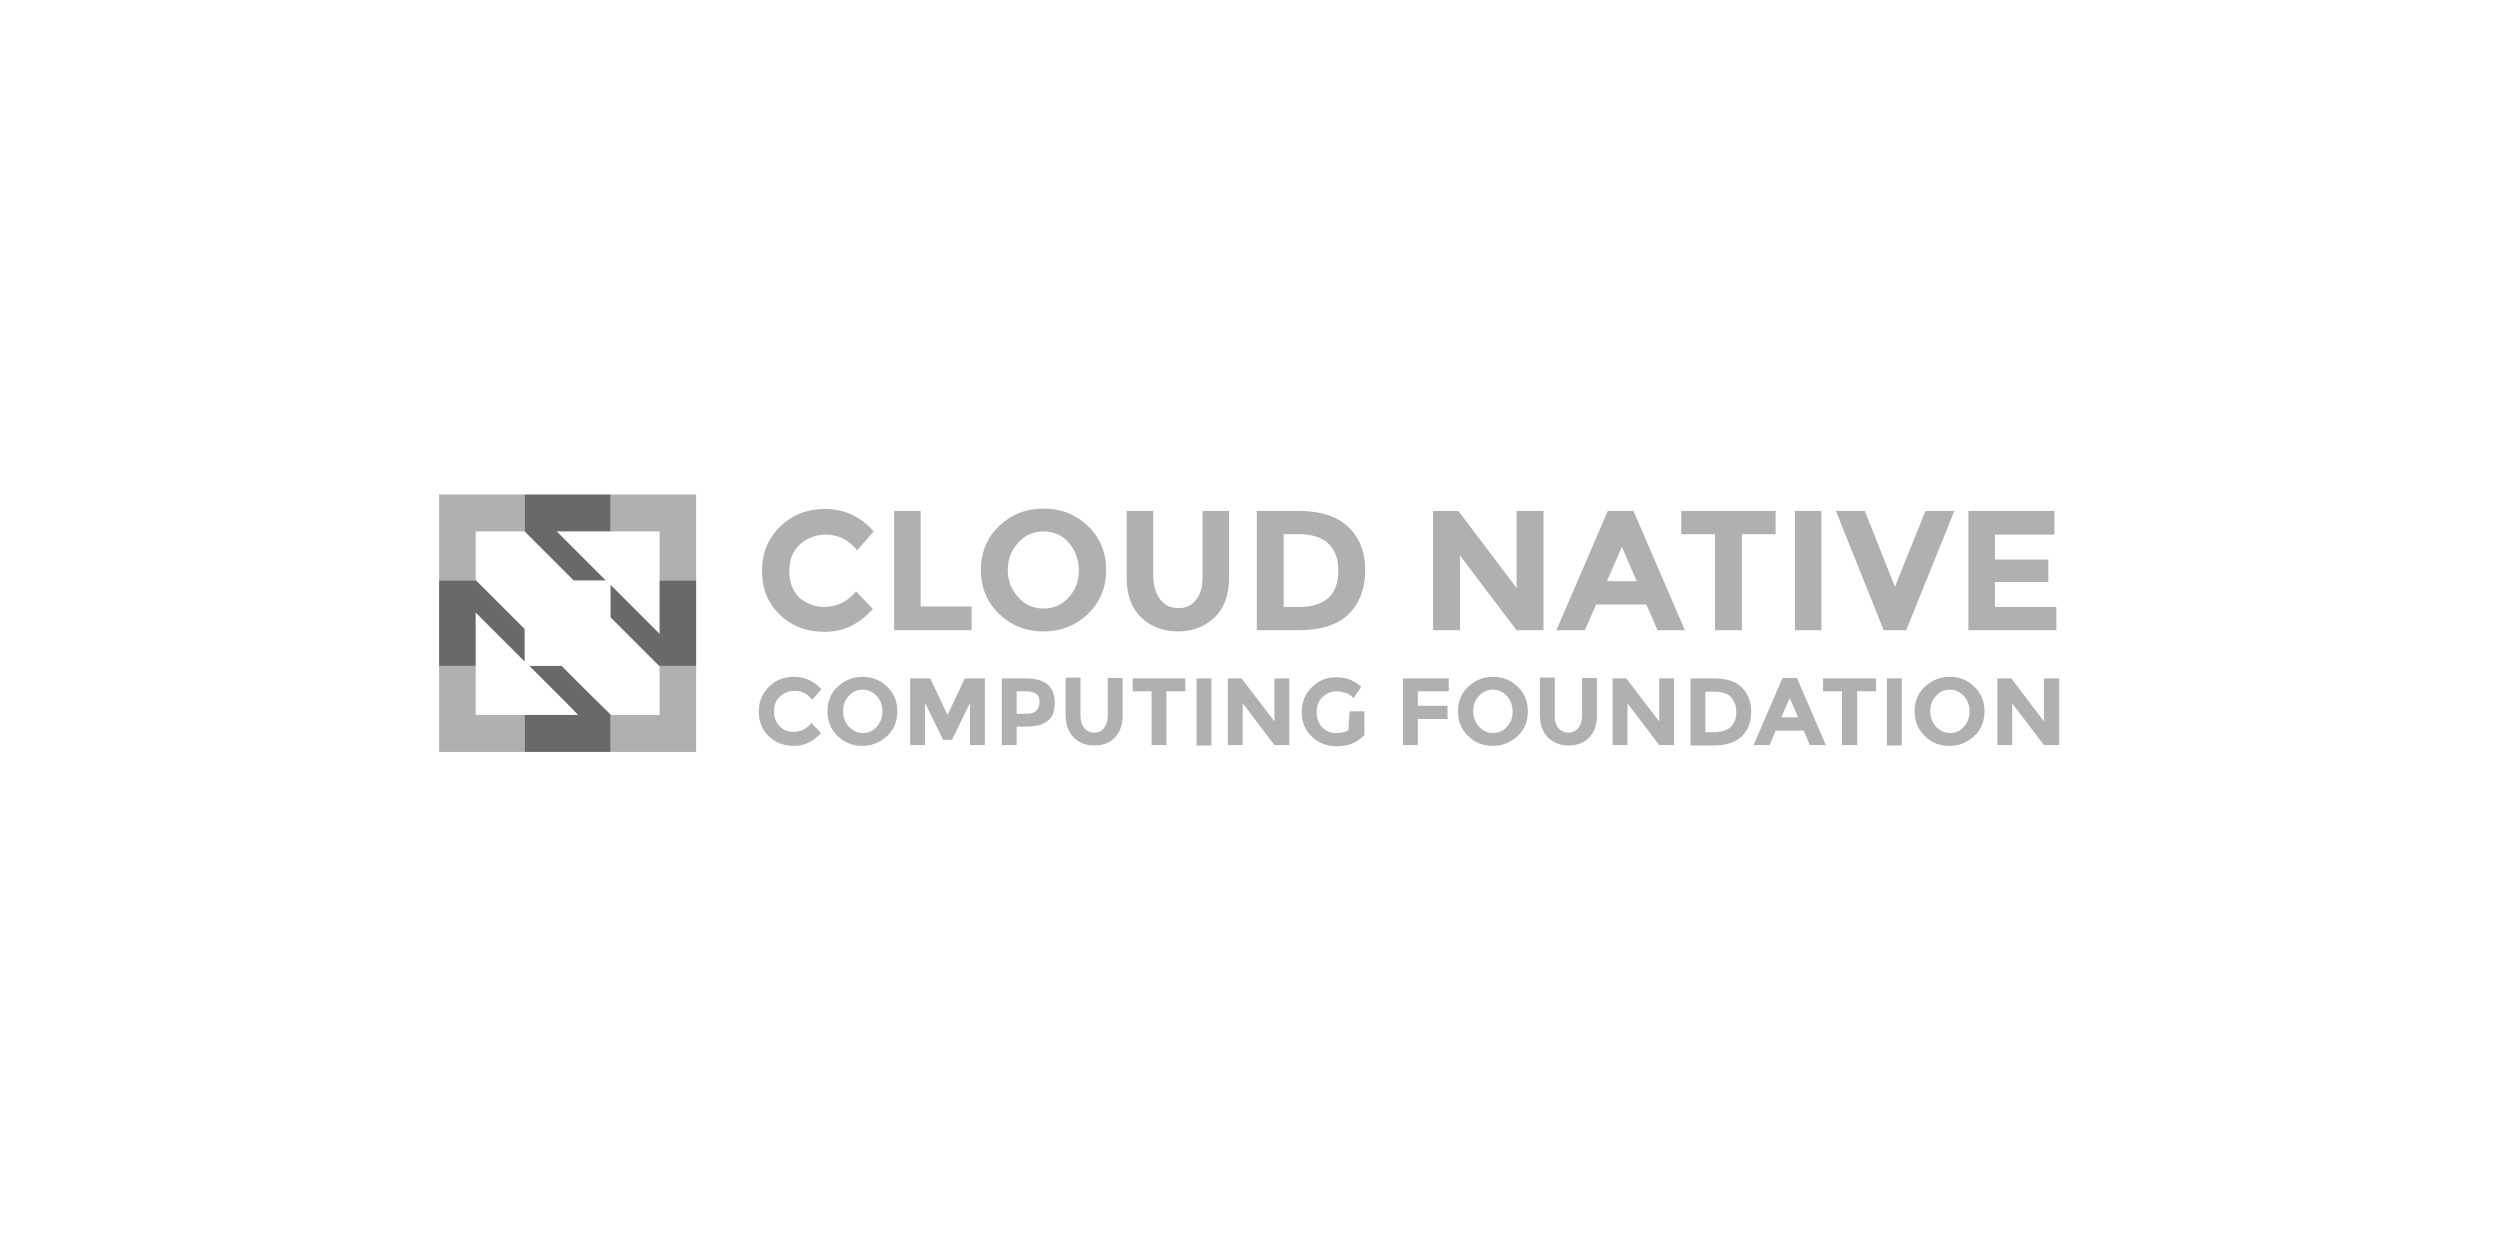
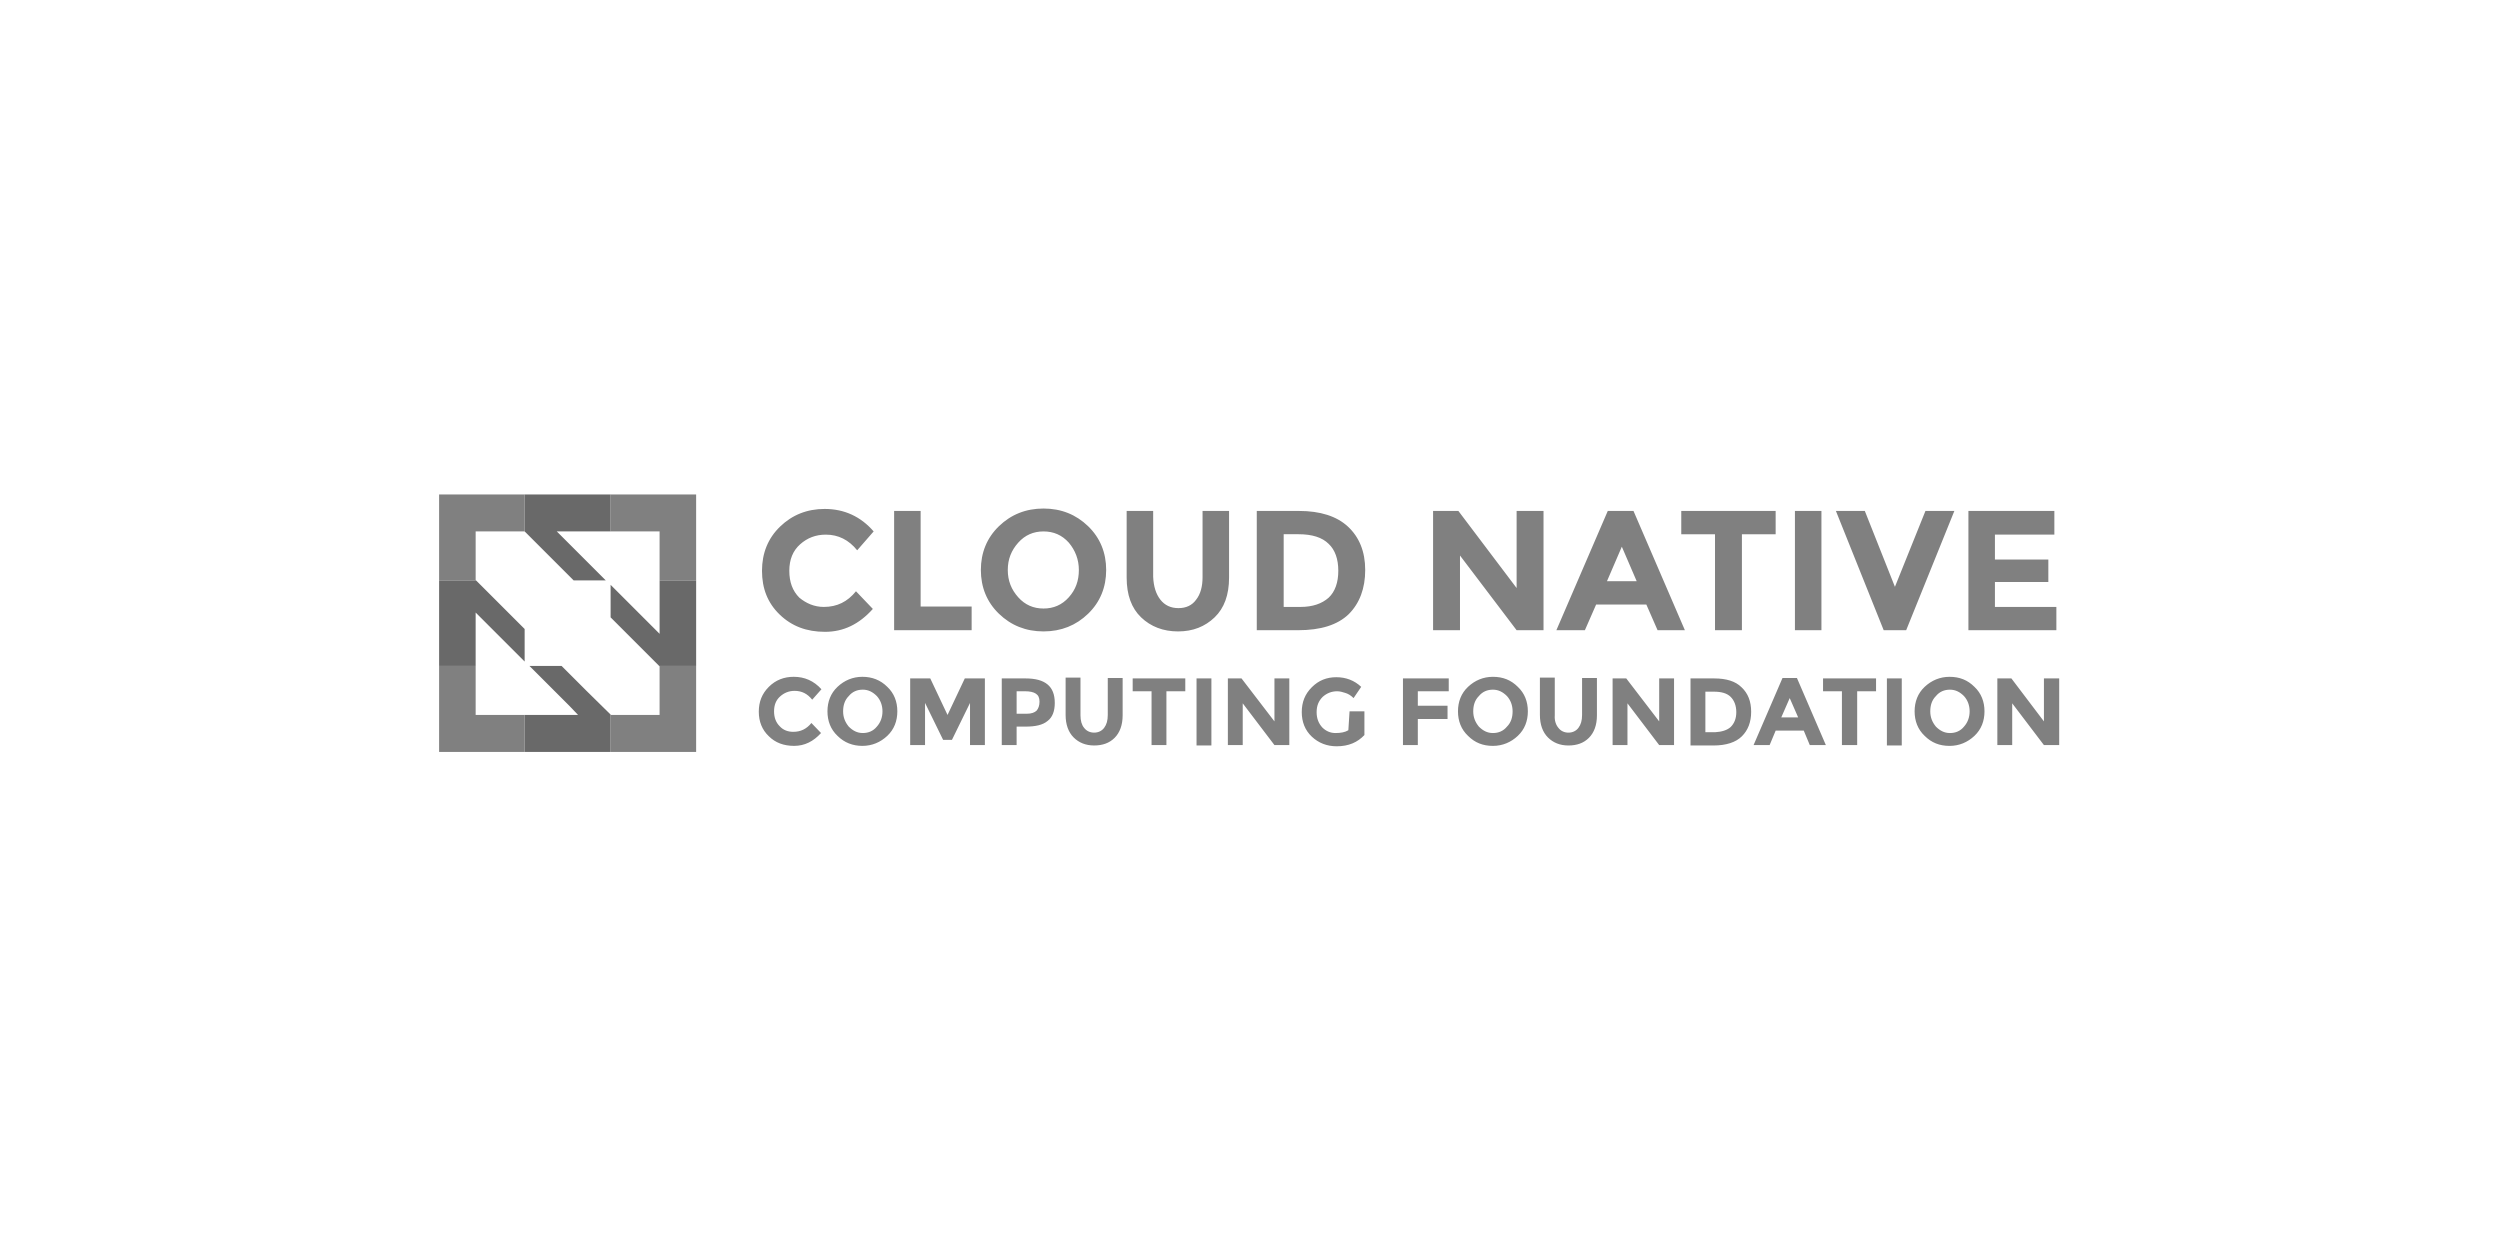
<svg xmlns="http://www.w3.org/2000/svg" viewBox="0 0 400 200">
  <g fill="none" fill-rule="nonzero">
-     <path fill="#b0b0b0" d="M131.815 97.108c2.12 0 3.791-.835 5.141-2.506l2.699 2.827c-2.185 2.442-4.691 3.663-7.647 3.663-2.956 0-5.333-.9-7.261-2.763-1.928-1.863-2.827-4.177-2.827-7.004 0-2.827.964-5.205 2.892-7.068 1.928-1.863 4.305-2.827 7.133-2.827 3.149 0 5.783 1.221 7.839 3.598l-2.635 3.02c-1.349-1.671-3.02-2.506-5.012-2.506-1.606 0-2.956.514-4.112 1.542-1.157 1.028-1.735 2.442-1.735 4.241 0 1.799.514 3.213 1.606 4.305 1.092.9 2.378 1.478 3.92 1.478zm11.245 3.727V81.751h4.241V97.044h8.161v3.791H143.06zm31.036-2.635c-1.928 1.863-4.305 2.827-7.133 2.827-2.827 0-5.205-.964-7.133-2.827-1.928-1.863-2.892-4.241-2.892-7.004 0-2.763.964-5.141 2.892-7.004 1.928-1.863 4.305-2.827 7.133-2.827 2.827 0 5.205.964 7.133 2.827 1.928 1.863 2.892 4.241 2.892 7.004 0 2.763-.964 5.141-2.892 7.004zm-1.478-7.004c0-1.671-.578-3.149-1.606-4.369-1.092-1.221-2.442-1.799-4.048-1.799s-2.956.578-4.048 1.799c-1.092 1.221-1.671 2.635-1.671 4.369 0 1.735.578 3.149 1.671 4.369 1.092 1.221 2.442 1.799 4.048 1.799 1.606 0 2.956-.578 4.048-1.799 1.092-1.221 1.606-2.635 1.606-4.369zm13.044 4.755c.707.9 1.671 1.349 2.892 1.349 1.221 0 2.185-.45 2.827-1.349.707-.9 1.028-2.12 1.028-3.598V81.751h4.241V92.418c0 2.763-.771 4.884-2.313 6.361-1.542 1.478-3.47 2.249-5.847 2.249-2.378 0-4.369-.771-5.912-2.249-1.542-1.478-2.313-3.598-2.313-6.361V81.751h4.241V92.289c.064 1.542.45 2.763 1.157 3.663zm30.008-11.695c1.799 1.671 2.763 3.984 2.763 6.94 0 2.956-.9 5.333-2.635 7.068-1.799 1.735-4.498 2.57-8.096 2.57h-6.618V81.751h6.747c3.406 0 6.04.835 7.839 2.506zm-3.084 11.373c1.028-.964 1.542-2.442 1.542-4.305 0-1.863-.514-3.341-1.542-4.305-1.028-1.028-2.635-1.542-4.819-1.542h-2.378V97.108h2.699c1.928 0 3.406-.514 4.498-1.478zm30.072-13.88h4.305v19.084h-4.305l-9.06-11.952v11.952h-4.305V81.751h4.048l9.317 12.337V81.751zm22.554 19.084l-1.799-4.112h-8.032l-1.799 4.112h-4.562l8.225-19.084h4.112l8.225 19.084h-4.369zm-5.719-13.365l-2.378 5.526h4.755l-2.378-5.526zm19.213-1.992v15.357h-4.305V85.478h-5.398v-3.727h15.1v3.727h-5.398zm8.482-3.727h4.241v19.084h-4.241V81.751zm16 12.145l4.884-12.145h4.627l-7.711 19.084h-3.598l-7.647-19.084h4.627l4.819 12.145zm25.51-12.145v3.791h-9.51v3.984h8.546v3.598h-8.546v3.984h9.831v3.727h-14.072V81.751h13.751zM126.932 117.092c1.157 0 2.12-.45 2.892-1.414l1.542 1.606c-1.221 1.349-2.635 2.056-4.305 2.056-1.671 0-3.02-.514-4.048-1.542-1.092-1.028-1.606-2.378-1.606-3.92 0-1.606.514-2.892 1.606-3.984 1.092-1.092 2.442-1.606 3.984-1.606 1.735 0 3.213.643 4.434 1.992l-1.478 1.671c-.771-.964-1.671-1.414-2.827-1.414-.9 0-1.671.321-2.313.9-.643.578-.964 1.349-.964 2.378 0 1.028.321 1.799.9 2.378.578.643 1.349.9 2.185.9zm15.036.643c-1.092 1.028-2.442 1.606-3.984 1.606-1.542 0-2.892-.514-3.984-1.606-1.092-1.028-1.606-2.378-1.606-3.92s.514-2.892 1.606-3.92c1.092-1.028 2.442-1.606 3.984-1.606 1.542 0 2.892.514 3.984 1.606 1.092 1.028 1.606 2.378 1.606 3.92s-.514 2.892-1.606 3.92zm-.771-3.92c0-.964-.321-1.799-.9-2.442-.643-.643-1.349-1.028-2.249-1.028-.9 0-1.671.321-2.249 1.028-.643.643-.9 1.478-.9 2.442 0 .964.321 1.735.9 2.442.643.643 1.349 1.028 2.249 1.028.9 0 1.671-.321 2.249-1.028.578-.643.9-1.478.9-2.442zm14.008-1.349l-2.892 5.912h-1.414l-2.892-5.912v6.747h-2.378v-10.667h3.213l2.763 5.847 2.763-5.847h3.213v10.667h-2.378v-6.747zm12.402-2.956c.771.643 1.157 1.606 1.157 2.956s-.386 2.313-1.157 2.892c-.771.643-1.928.9-3.534.9h-1.414v2.956h-2.378v-10.667h3.791c1.606 0 2.763.321 3.534.964zm-1.735 4.177c.257-.321.45-.771.45-1.414 0-.643-.193-1.028-.578-1.285-.386-.257-.964-.386-1.735-.386h-1.349v3.598h1.606c.771 0 1.285-.193 1.606-.514zm7.582 2.763c.386.514.964.771 1.606.771.643 0 1.221-.257 1.606-.771.386-.514.578-1.157.578-2.056v-5.912h2.378v5.976c0 1.542-.45 2.763-1.285 3.598-.835.835-1.928 1.221-3.277 1.221s-2.442-.45-3.277-1.285c-.835-.835-1.285-2.056-1.285-3.598v-5.976h2.378v6.04c0 .835.193 1.542.578 1.992zm13.173-5.847v8.61h-2.378v-8.61h-3.02v-2.056h8.418v2.056h-3.02zm4.819-2.056h2.378v10.731h-2.378v-10.731zm12.466 0h2.378v10.667h-2.378l-5.076-6.683v6.683h-2.378v-10.667h2.185l5.269 6.876v-6.876zm12.016 5.269h2.378v3.791c-1.092 1.157-2.506 1.799-4.434 1.799-1.542 0-2.892-.514-3.984-1.542-1.092-1.028-1.606-2.378-1.606-3.92 0-1.606.514-2.892 1.606-3.984 1.092-1.092 2.378-1.606 3.92-1.606s2.892.514 3.984 1.542l-1.221 1.799c-.45-.45-.9-.707-1.349-.835-.386-.129-.835-.257-1.285-.257-.9 0-1.671.321-2.313.9-.643.643-.964 1.414-.964 2.442 0 1.028.321 1.799.9 2.442.578.578 1.285.9 2.12.9.835 0 1.542-.129 2.056-.45l.193-3.02zm15.871-5.269v2.056h-4.948v2.313h4.755v2.12h-4.755v4.177h-2.378v-10.667h7.325zm11.052 9.189c-1.092 1.028-2.442 1.606-3.984 1.606-1.606 0-2.892-.514-3.984-1.606-1.092-1.028-1.606-2.378-1.606-3.92s.514-2.892 1.606-3.92c1.092-1.028 2.442-1.606 3.984-1.606 1.606 0 2.892.514 3.984 1.606 1.092 1.028 1.606 2.378 1.606 3.92s-.514 2.892-1.606 3.92zm-.835-3.92c0-.964-.321-1.799-.9-2.442-.643-.643-1.349-1.028-2.249-1.028-.9 0-1.671.321-2.249 1.028-.643.643-.9 1.478-.9 2.442 0 .964.321 1.735.9 2.442.643.643 1.349 1.028 2.249 1.028.9 0 1.671-.321 2.249-1.028.643-.643.9-1.478.9-2.442zm7.325 2.635c.386.514.964.771 1.606.771.643 0 1.221-.257 1.606-.771.386-.514.578-1.157.578-2.056v-5.912h2.378v5.976c0 1.542-.45 2.763-1.285 3.598-.835.835-1.928 1.221-3.277 1.221-1.349 0-2.442-.45-3.277-1.285-.835-.835-1.285-2.056-1.285-3.598v-5.976h2.378v6.04c-.064.835.193 1.542.578 1.992zm16.129-7.904h2.378v10.667h-2.378l-5.076-6.683v6.683h-2.378v-10.667h2.185l5.269 6.876v-6.876zm13.173 1.414c1.028.964 1.542 2.249 1.542 3.92s-.514 2.956-1.478 3.92c-.964.964-2.506 1.478-4.562 1.478h-3.663v-10.731h3.791c1.928 0 3.406.45 4.369 1.414zm-1.735 6.361c.578-.578.9-1.349.9-2.378 0-1.028-.321-1.863-.9-2.442-.578-.578-1.478-.835-2.699-.835h-1.349v6.49h1.542c1.092-.064 1.928-.321 2.506-.835zm12.659 2.892l-.964-2.313h-4.498l-.964 2.313h-2.57l4.627-10.731h2.313l4.627 10.731h-2.57zm-3.213-7.518l-1.349 3.084h2.699l-1.349-3.084zm10.795-1.092v8.61h-2.442v-8.61h-3.02v-2.056h8.482v2.056h-3.02zm4.755-2.056h2.378v10.731h-2.378v-10.731zm14.008 9.189c-1.092 1.028-2.442 1.606-3.984 1.606-1.606 0-2.892-.514-3.984-1.606-1.092-1.028-1.606-2.378-1.606-3.92s.514-2.892 1.606-3.92c1.092-1.028 2.442-1.606 3.984-1.606 1.606 0 2.892.514 3.984 1.606 1.092 1.028 1.606 2.378 1.606 3.92s-.514 2.892-1.606 3.92zm-.771-3.92c0-.964-.321-1.799-.9-2.442-.643-.643-1.349-1.028-2.249-1.028-.9 0-1.671.321-2.249 1.028-.643.643-.9 1.478-.9 2.442 0 .964.321 1.735.9 2.442.643.643 1.349 1.028 2.249 1.028.9 0 1.671-.321 2.249-1.028.578-.643.9-1.478.9-2.442zm11.888-5.269h2.442v10.667h-2.442l-5.076-6.683v6.683h-2.378v-10.667h2.249l5.205 6.876v-6.876zM76.104 106.554h-5.847v13.751H83.944v-5.912h-7.839v-7.839zm29.43.064v7.775h-7.839v-.064 5.976h13.687v-13.751h-5.912l.064.064zM70.257 92.867h5.912l-.064-.064v-7.775h7.839V79.116H70.257V92.867zM97.695 79.116v5.912h7.839V92.867h5.847V79.116h-13.687z" />
+     <path fill="#808080" d="M131.815 97.108c2.12 0 3.791-.835 5.141-2.506l2.699 2.827c-2.185 2.442-4.691 3.663-7.647 3.663-2.956 0-5.333-.9-7.261-2.763-1.928-1.863-2.827-4.177-2.827-7.004 0-2.827.964-5.205 2.892-7.068 1.928-1.863 4.305-2.827 7.133-2.827 3.149 0 5.783 1.221 7.839 3.598l-2.635 3.02c-1.349-1.671-3.02-2.506-5.012-2.506-1.606 0-2.956.514-4.112 1.542-1.157 1.028-1.735 2.442-1.735 4.241 0 1.799.514 3.213 1.606 4.305 1.092.9 2.378 1.478 3.92 1.478zm11.245 3.727V81.751h4.241V97.044h8.161v3.791H143.06zm31.036-2.635c-1.928 1.863-4.305 2.827-7.133 2.827-2.827 0-5.205-.964-7.133-2.827-1.928-1.863-2.892-4.241-2.892-7.004 0-2.763.964-5.141 2.892-7.004 1.928-1.863 4.305-2.827 7.133-2.827 2.827 0 5.205.964 7.133 2.827 1.928 1.863 2.892 4.241 2.892 7.004 0 2.763-.964 5.141-2.892 7.004zm-1.478-7.004c0-1.671-.578-3.149-1.606-4.369-1.092-1.221-2.442-1.799-4.048-1.799s-2.956.578-4.048 1.799c-1.092 1.221-1.671 2.635-1.671 4.369 0 1.735.578 3.149 1.671 4.369 1.092 1.221 2.442 1.799 4.048 1.799 1.606 0 2.956-.578 4.048-1.799 1.092-1.221 1.606-2.635 1.606-4.369zm13.044 4.755c.707.9 1.671 1.349 2.892 1.349 1.221 0 2.185-.45 2.827-1.349.707-.9 1.028-2.12 1.028-3.598V81.751h4.241V92.418c0 2.763-.771 4.884-2.313 6.361-1.542 1.478-3.47 2.249-5.847 2.249-2.378 0-4.369-.771-5.912-2.249-1.542-1.478-2.313-3.598-2.313-6.361V81.751h4.241V92.289c.064 1.542.45 2.763 1.157 3.663zm30.008-11.695c1.799 1.671 2.763 3.984 2.763 6.94 0 2.956-.9 5.333-2.635 7.068-1.799 1.735-4.498 2.57-8.096 2.57h-6.618V81.751h6.747c3.406 0 6.04.835 7.839 2.506zm-3.084 11.373c1.028-.964 1.542-2.442 1.542-4.305 0-1.863-.514-3.341-1.542-4.305-1.028-1.028-2.635-1.542-4.819-1.542h-2.378V97.108h2.699c1.928 0 3.406-.514 4.498-1.478zm30.072-13.88h4.305v19.084h-4.305l-9.06-11.952v11.952h-4.305V81.751h4.048l9.317 12.337V81.751zm22.554 19.084l-1.799-4.112h-8.032l-1.799 4.112h-4.562l8.225-19.084h4.112l8.225 19.084h-4.369zm-5.719-13.365l-2.378 5.526h4.755l-2.378-5.526zm19.213-1.992v15.357h-4.305V85.478h-5.398v-3.727h15.1v3.727h-5.398zm8.482-3.727h4.241v19.084h-4.241V81.751zm16 12.145l4.884-12.145h4.627l-7.711 19.084h-3.598l-7.647-19.084h4.627l4.819 12.145zm25.51-12.145v3.791h-9.51v3.984h8.546v3.598h-8.546v3.984h9.831v3.727h-14.072V81.751h13.751zM126.932 117.092c1.157 0 2.12-.45 2.892-1.414l1.542 1.606c-1.221 1.349-2.635 2.056-4.305 2.056-1.671 0-3.02-.514-4.048-1.542-1.092-1.028-1.606-2.378-1.606-3.92 0-1.606.514-2.892 1.606-3.984 1.092-1.092 2.442-1.606 3.984-1.606 1.735 0 3.213.643 4.434 1.992l-1.478 1.671c-.771-.964-1.671-1.414-2.827-1.414-.9 0-1.671.321-2.313.9-.643.578-.964 1.349-.964 2.378 0 1.028.321 1.799.9 2.378.578.643 1.349.9 2.185.9zm15.036.643c-1.092 1.028-2.442 1.606-3.984 1.606-1.542 0-2.892-.514-3.984-1.606-1.092-1.028-1.606-2.378-1.606-3.92s.514-2.892 1.606-3.92c1.092-1.028 2.442-1.606 3.984-1.606 1.542 0 2.892.514 3.984 1.606 1.092 1.028 1.606 2.378 1.606 3.92s-.514 2.892-1.606 3.92zm-.771-3.92c0-.964-.321-1.799-.9-2.442-.643-.643-1.349-1.028-2.249-1.028-.9 0-1.671.321-2.249 1.028-.643.643-.9 1.478-.9 2.442 0 .964.321 1.735.9 2.442.643.643 1.349 1.028 2.249 1.028.9 0 1.671-.321 2.249-1.028.578-.643.9-1.478.9-2.442zm14.008-1.349l-2.892 5.912h-1.414l-2.892-5.912v6.747h-2.378v-10.667h3.213l2.763 5.847 2.763-5.847h3.213v10.667h-2.378v-6.747zm12.402-2.956c.771.643 1.157 1.606 1.157 2.956s-.386 2.313-1.157 2.892c-.771.643-1.928.9-3.534.9h-1.414v2.956h-2.378v-10.667h3.791c1.606 0 2.763.321 3.534.964zm-1.735 4.177c.257-.321.45-.771.45-1.414 0-.643-.193-1.028-.578-1.285-.386-.257-.964-.386-1.735-.386h-1.349v3.598h1.606c.771 0 1.285-.193 1.606-.514zm7.582 2.763c.386.514.964.771 1.606.771.643 0 1.221-.257 1.606-.771.386-.514.578-1.157.578-2.056v-5.912h2.378v5.976c0 1.542-.45 2.763-1.285 3.598-.835.835-1.928 1.221-3.277 1.221s-2.442-.45-3.277-1.285c-.835-.835-1.285-2.056-1.285-3.598v-5.976h2.378v6.04c0 .835.193 1.542.578 1.992zm13.173-5.847v8.61h-2.378v-8.61h-3.02v-2.056h8.418v2.056h-3.02zm4.819-2.056h2.378v10.731h-2.378v-10.731zm12.466 0h2.378v10.667h-2.378l-5.076-6.683v6.683h-2.378v-10.667h2.185l5.269 6.876v-6.876zm12.016 5.269h2.378v3.791c-1.092 1.157-2.506 1.799-4.434 1.799-1.542 0-2.892-.514-3.984-1.542-1.092-1.028-1.606-2.378-1.606-3.92 0-1.606.514-2.892 1.606-3.984 1.092-1.092 2.378-1.606 3.92-1.606s2.892.514 3.984 1.542l-1.221 1.799c-.45-.45-.9-.707-1.349-.835-.386-.129-.835-.257-1.285-.257-.9 0-1.671.321-2.313.9-.643.643-.964 1.414-.964 2.442 0 1.028.321 1.799.9 2.442.578.578 1.285.9 2.12.9.835 0 1.542-.129 2.056-.45l.193-3.02zm15.871-5.269v2.056h-4.948v2.313h4.755v2.12h-4.755v4.177h-2.378v-10.667h7.325zm11.052 9.189c-1.092 1.028-2.442 1.606-3.984 1.606-1.606 0-2.892-.514-3.984-1.606-1.092-1.028-1.606-2.378-1.606-3.92s.514-2.892 1.606-3.92c1.092-1.028 2.442-1.606 3.984-1.606 1.606 0 2.892.514 3.984 1.606 1.092 1.028 1.606 2.378 1.606 3.92s-.514 2.892-1.606 3.92zm-.835-3.92c0-.964-.321-1.799-.9-2.442-.643-.643-1.349-1.028-2.249-1.028-.9 0-1.671.321-2.249 1.028-.643.643-.9 1.478-.9 2.442 0 .964.321 1.735.9 2.442.643.643 1.349 1.028 2.249 1.028.9 0 1.671-.321 2.249-1.028.643-.643.9-1.478.9-2.442zm7.325 2.635c.386.514.964.771 1.606.771.643 0 1.221-.257 1.606-.771.386-.514.578-1.157.578-2.056v-5.912h2.378v5.976c0 1.542-.45 2.763-1.285 3.598-.835.835-1.928 1.221-3.277 1.221-1.349 0-2.442-.45-3.277-1.285-.835-.835-1.285-2.056-1.285-3.598v-5.976h2.378v6.04c-.064.835.193 1.542.578 1.992zm16.129-7.904h2.378v10.667h-2.378l-5.076-6.683v6.683h-2.378v-10.667h2.185l5.269 6.876v-6.876zm13.173 1.414c1.028.964 1.542 2.249 1.542 3.92s-.514 2.956-1.478 3.92c-.964.964-2.506 1.478-4.562 1.478h-3.663v-10.731h3.791c1.928 0 3.406.45 4.369 1.414zm-1.735 6.361c.578-.578.9-1.349.9-2.378 0-1.028-.321-1.863-.9-2.442-.578-.578-1.478-.835-2.699-.835h-1.349v6.49h1.542c1.092-.064 1.928-.321 2.506-.835zm12.659 2.892l-.964-2.313h-4.498l-.964 2.313h-2.57l4.627-10.731h2.313l4.627 10.731h-2.57zm-3.213-7.518l-1.349 3.084h2.699l-1.349-3.084zm10.795-1.092v8.61h-2.442v-8.61h-3.02v-2.056h8.482v2.056h-3.02zm4.755-2.056h2.378v10.731h-2.378v-10.731zm14.008 9.189c-1.092 1.028-2.442 1.606-3.984 1.606-1.606 0-2.892-.514-3.984-1.606-1.092-1.028-1.606-2.378-1.606-3.92s.514-2.892 1.606-3.92c1.092-1.028 2.442-1.606 3.984-1.606 1.606 0 2.892.514 3.984 1.606 1.092 1.028 1.606 2.378 1.606 3.92s-.514 2.892-1.606 3.92zm-.771-3.92c0-.964-.321-1.799-.9-2.442-.643-.643-1.349-1.028-2.249-1.028-.9 0-1.671.321-2.249 1.028-.643.643-.9 1.478-.9 2.442 0 .964.321 1.735.9 2.442.643.643 1.349 1.028 2.249 1.028.9 0 1.671-.321 2.249-1.028.578-.643.9-1.478.9-2.442zm11.888-5.269h2.442v10.667h-2.442l-5.076-6.683v6.683h-2.378v-10.667h2.249l5.205 6.876v-6.876zM76.104 106.554h-5.847v13.751H83.944v-5.912h-7.839v-7.839zm29.43.064v7.775h-7.839v-.064 5.976h13.687v-13.751h-5.912l.064.064zM70.257 92.867h5.912l-.064-.064v-7.775h7.839V79.116H70.257V92.867zM97.695 79.116v5.912h7.839V92.867h5.847V79.116h-13.687z" />
    <path fill="#696969" d="M96.924 92.867l-7.839-7.839h8.61V79.116h-13.751v5.912L91.783 92.867h5.141zm-7.068 13.687h-5.141l6.49 6.49 1.285 1.349h-8.546v5.912h13.751v-5.976l-3.92-3.855-3.92-3.92zm15.679-13.687v8.546l-1.349-1.349-6.49-6.49v5.205l3.855 3.855 3.92 3.92h5.912V92.867h-5.847zm-21.59 7.775L76.169 92.867h-5.912v13.687h5.847v-8.546l7.839 7.839v-5.205z" />
  </g>
</svg>
